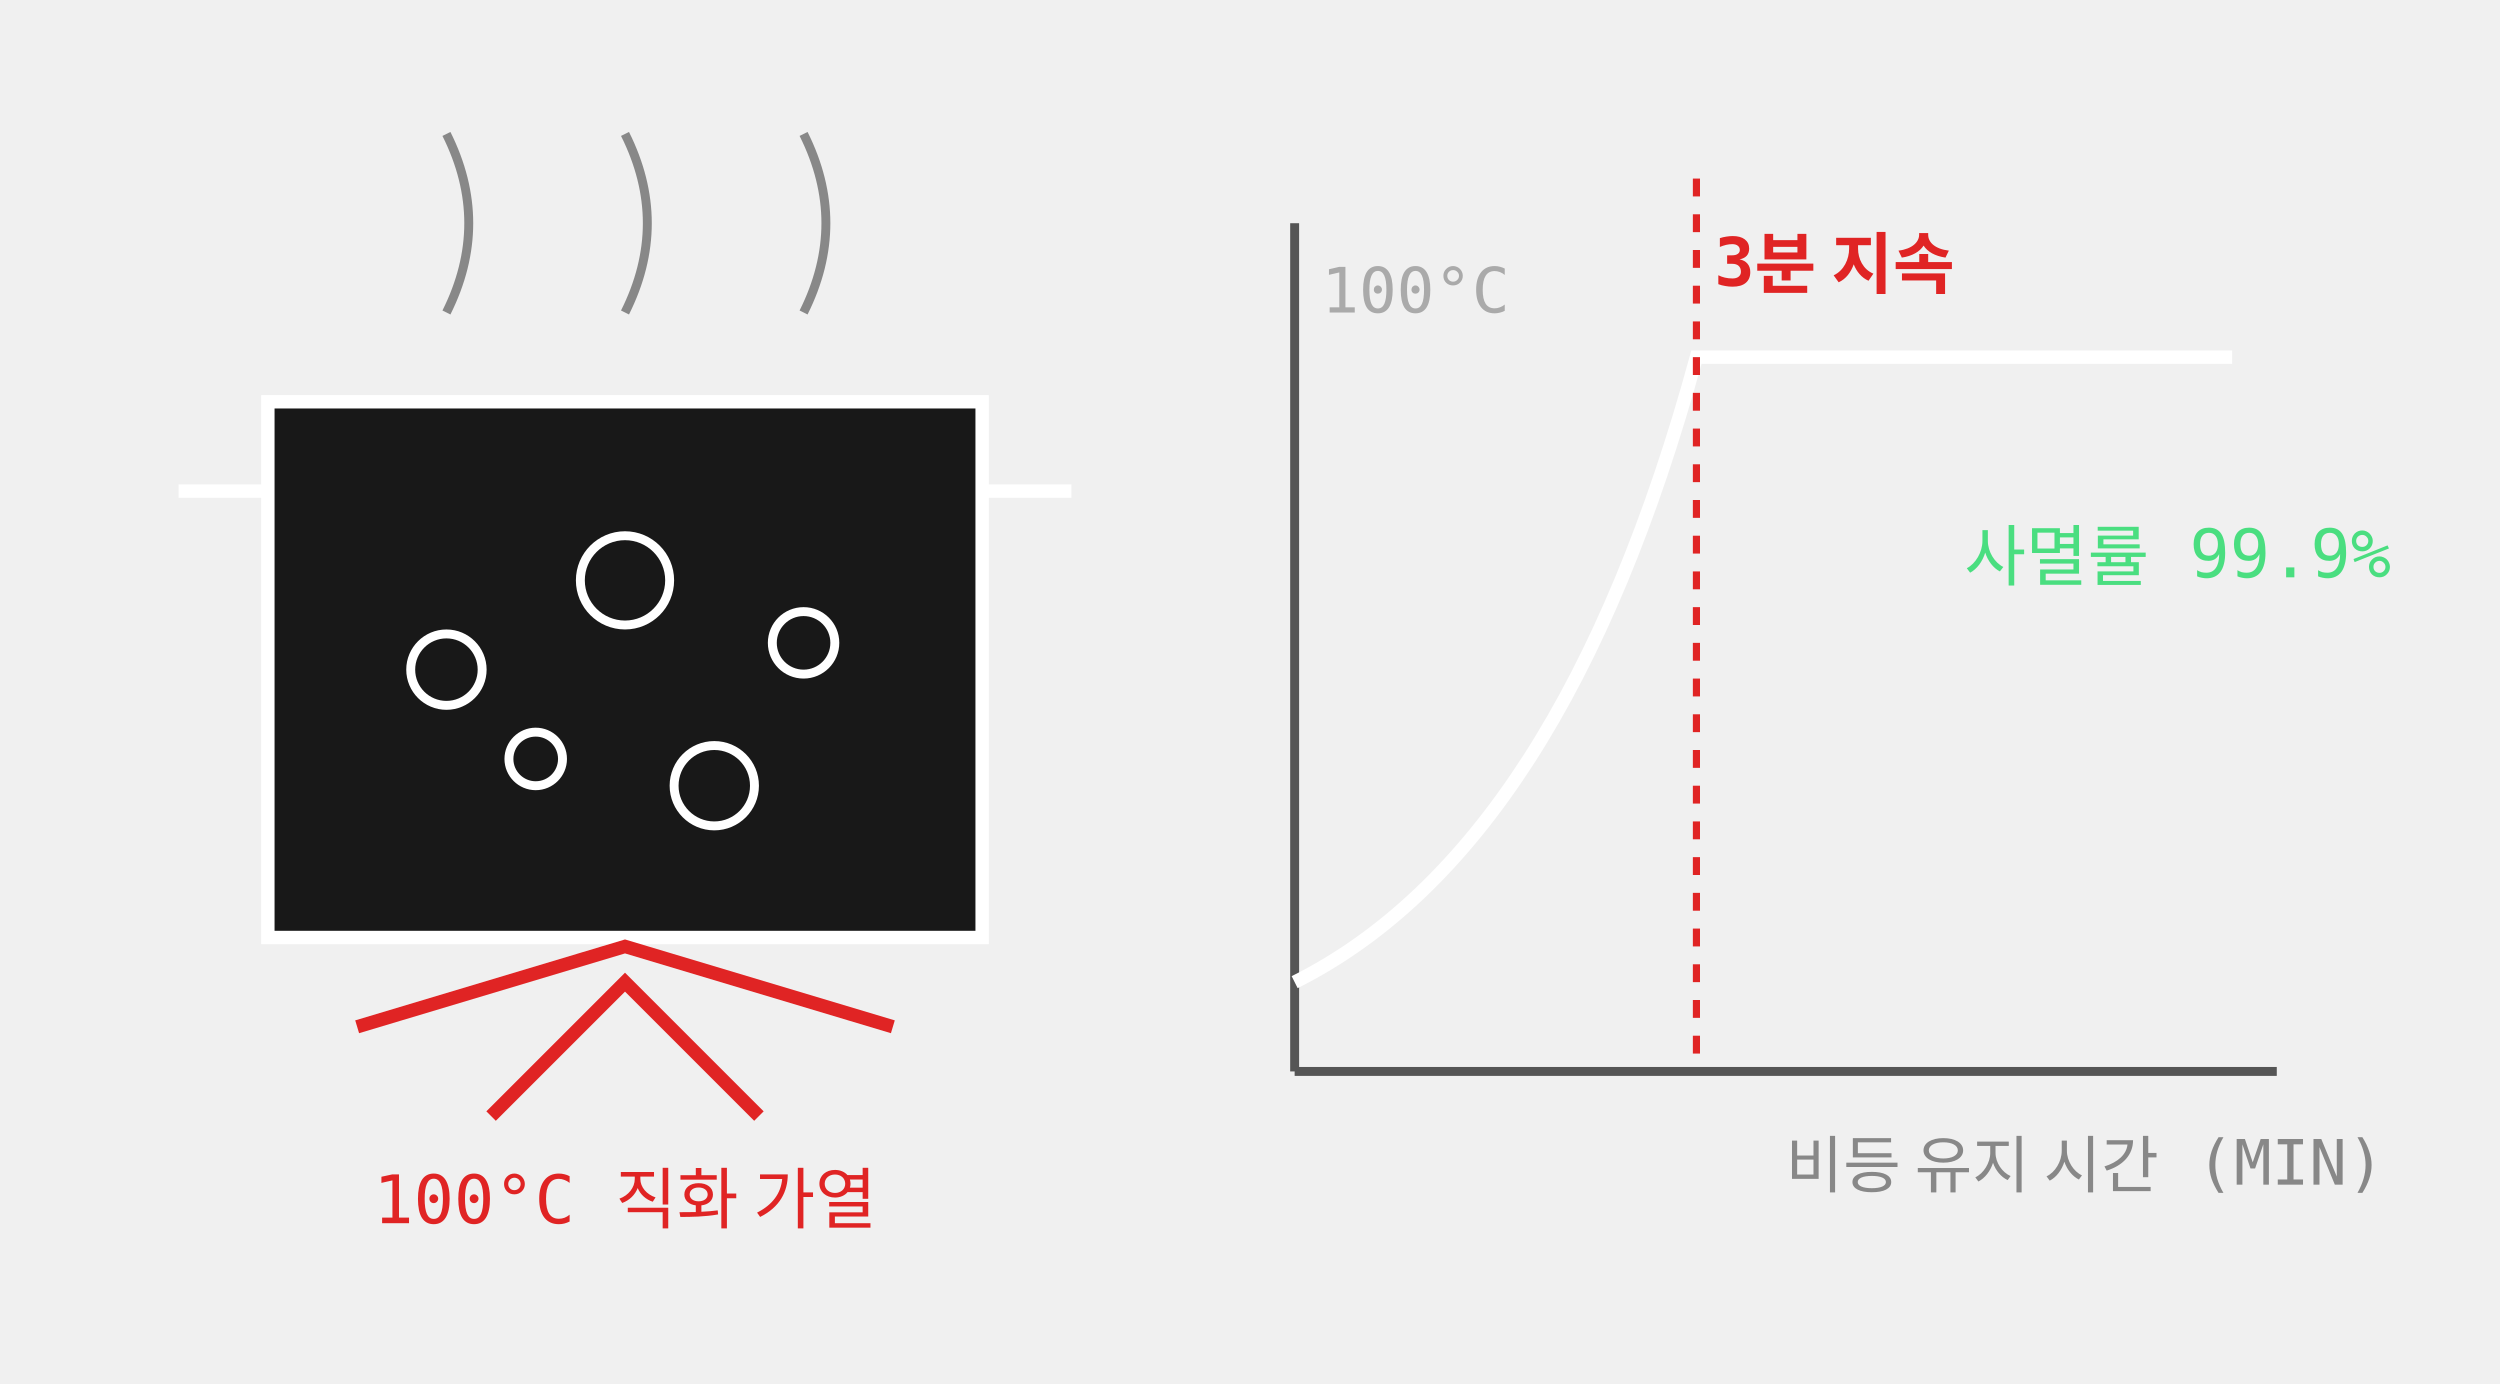
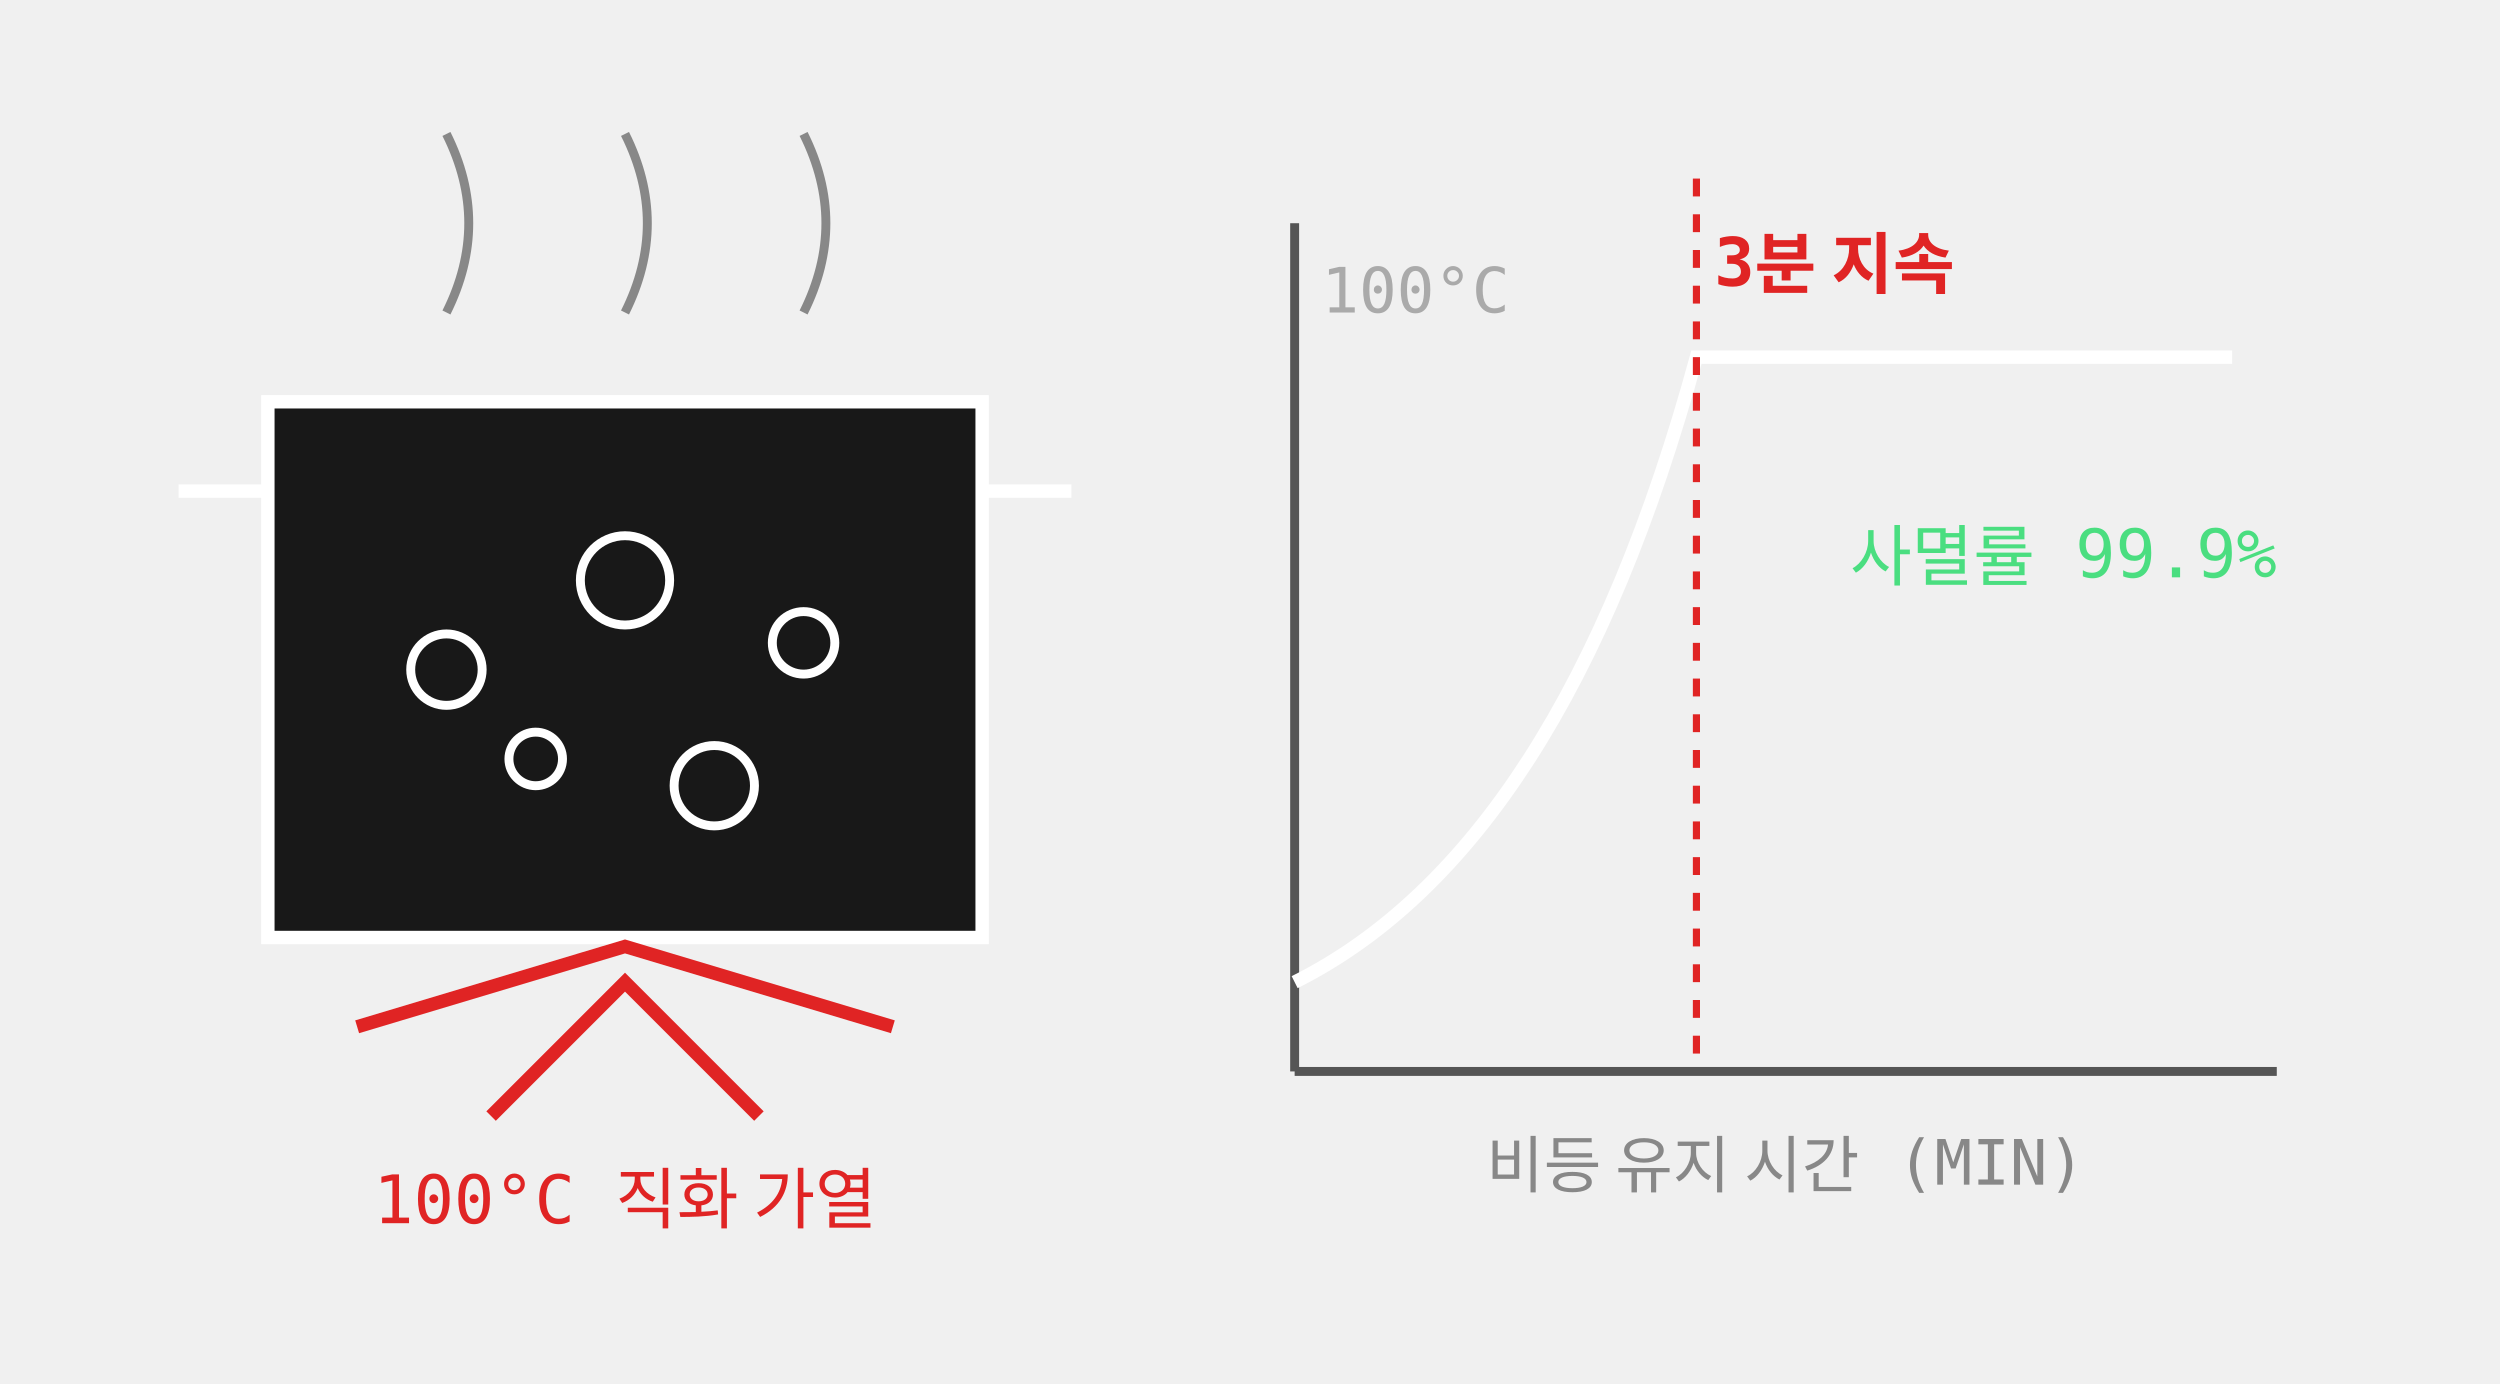
<svg xmlns="http://www.w3.org/2000/svg" class="w-full max-w-[320px] h-auto" viewBox="0 0 280 155" fill="none">
  <rect x="30" y="45" width="80" height="60" stroke="#FFF" stroke-width="1.5" fill="#181818" />
  <line x1="20" y1="55" x2="30" y2="55" stroke="#FFF" stroke-width="1.5" />
  <line x1="110" y1="55" x2="120" y2="55" stroke="#FFF" stroke-width="1.5" />
  <circle cx="50" cy="75" r="4" stroke="#FFF" stroke-width="1" />
  <circle cx="70" cy="65" r="5" stroke="#FFF" stroke-width="1" />
  <circle cx="90" cy="72" r="3.5" stroke="#FFF" stroke-width="1" />
  <circle cx="60" cy="85" r="3" stroke="#FFF" stroke-width="1" />
  <circle cx="80" cy="88" r="4.5" stroke="#FFF" stroke-width="1" />
  <path d="M50 35 Q55 25 50 15" stroke="#888" stroke-width="1" />
  <path d="M70 35 Q75 25 70 15" stroke="#888" stroke-width="1" />
  <path d="M90 35 Q95 25 90 15" stroke="#888" stroke-width="1" />
  <path d="M40 115 L70 106 L100 115" stroke="#E02424" stroke-width="1.5" />
  <path d="M55 125 L70 110 L85 125" stroke="#E02424" stroke-width="1.5" />
  <text x="70" y="137" fill="#E02424" font-family="'JetBrains Mono', monospace" font-size="7.5" text-anchor="middle">100°C 직화 가열</text>
  <line x1="145" y1="120" x2="255" y2="120" stroke="#555" stroke-width="1" />
  <line x1="145" y1="25" x2="145" y2="120" stroke="#555" stroke-width="1" />
  <path d="M145 110 Q175 95 190 40 L250 40" stroke="#FFFFFF" stroke-width="1.5" fill="none" />
  <line x1="190" y1="20" x2="190" y2="120" stroke="#E02424" stroke-width="0.8" stroke-dasharray="2 2" />
  <text x="148" y="35" fill="#AAA" font-family="'JetBrains Mono', monospace" font-size="7">100°C</text>
  <text x="192" y="32" fill="#E02424" font-family="'JetBrains Mono', monospace" font-size="7.5" font-weight="bold">3분 지속</text>
-   <text x="220" y="65" fill="#4ade80" font-family="'JetBrains Mono', monospace" font-size="7.5">사멸률 99.9%</text>
-   <text x="200" y="133" fill="#888" font-family="'JetBrains Mono', monospace" font-size="7">비등 유지 시간 (MIN)</text>
+   <text x="255" y="65" fill="#4ade80" font-family="'JetBrains Mono', monospace" font-size="7.5" text-anchor="end">사멸률 99.9%</text>
+   <text x="200" y="133" fill="#888" font-family="'JetBrains Mono', monospace" font-size="7" text-anchor="middle">비등 유지 시간 (MIN)</text>
</svg>
